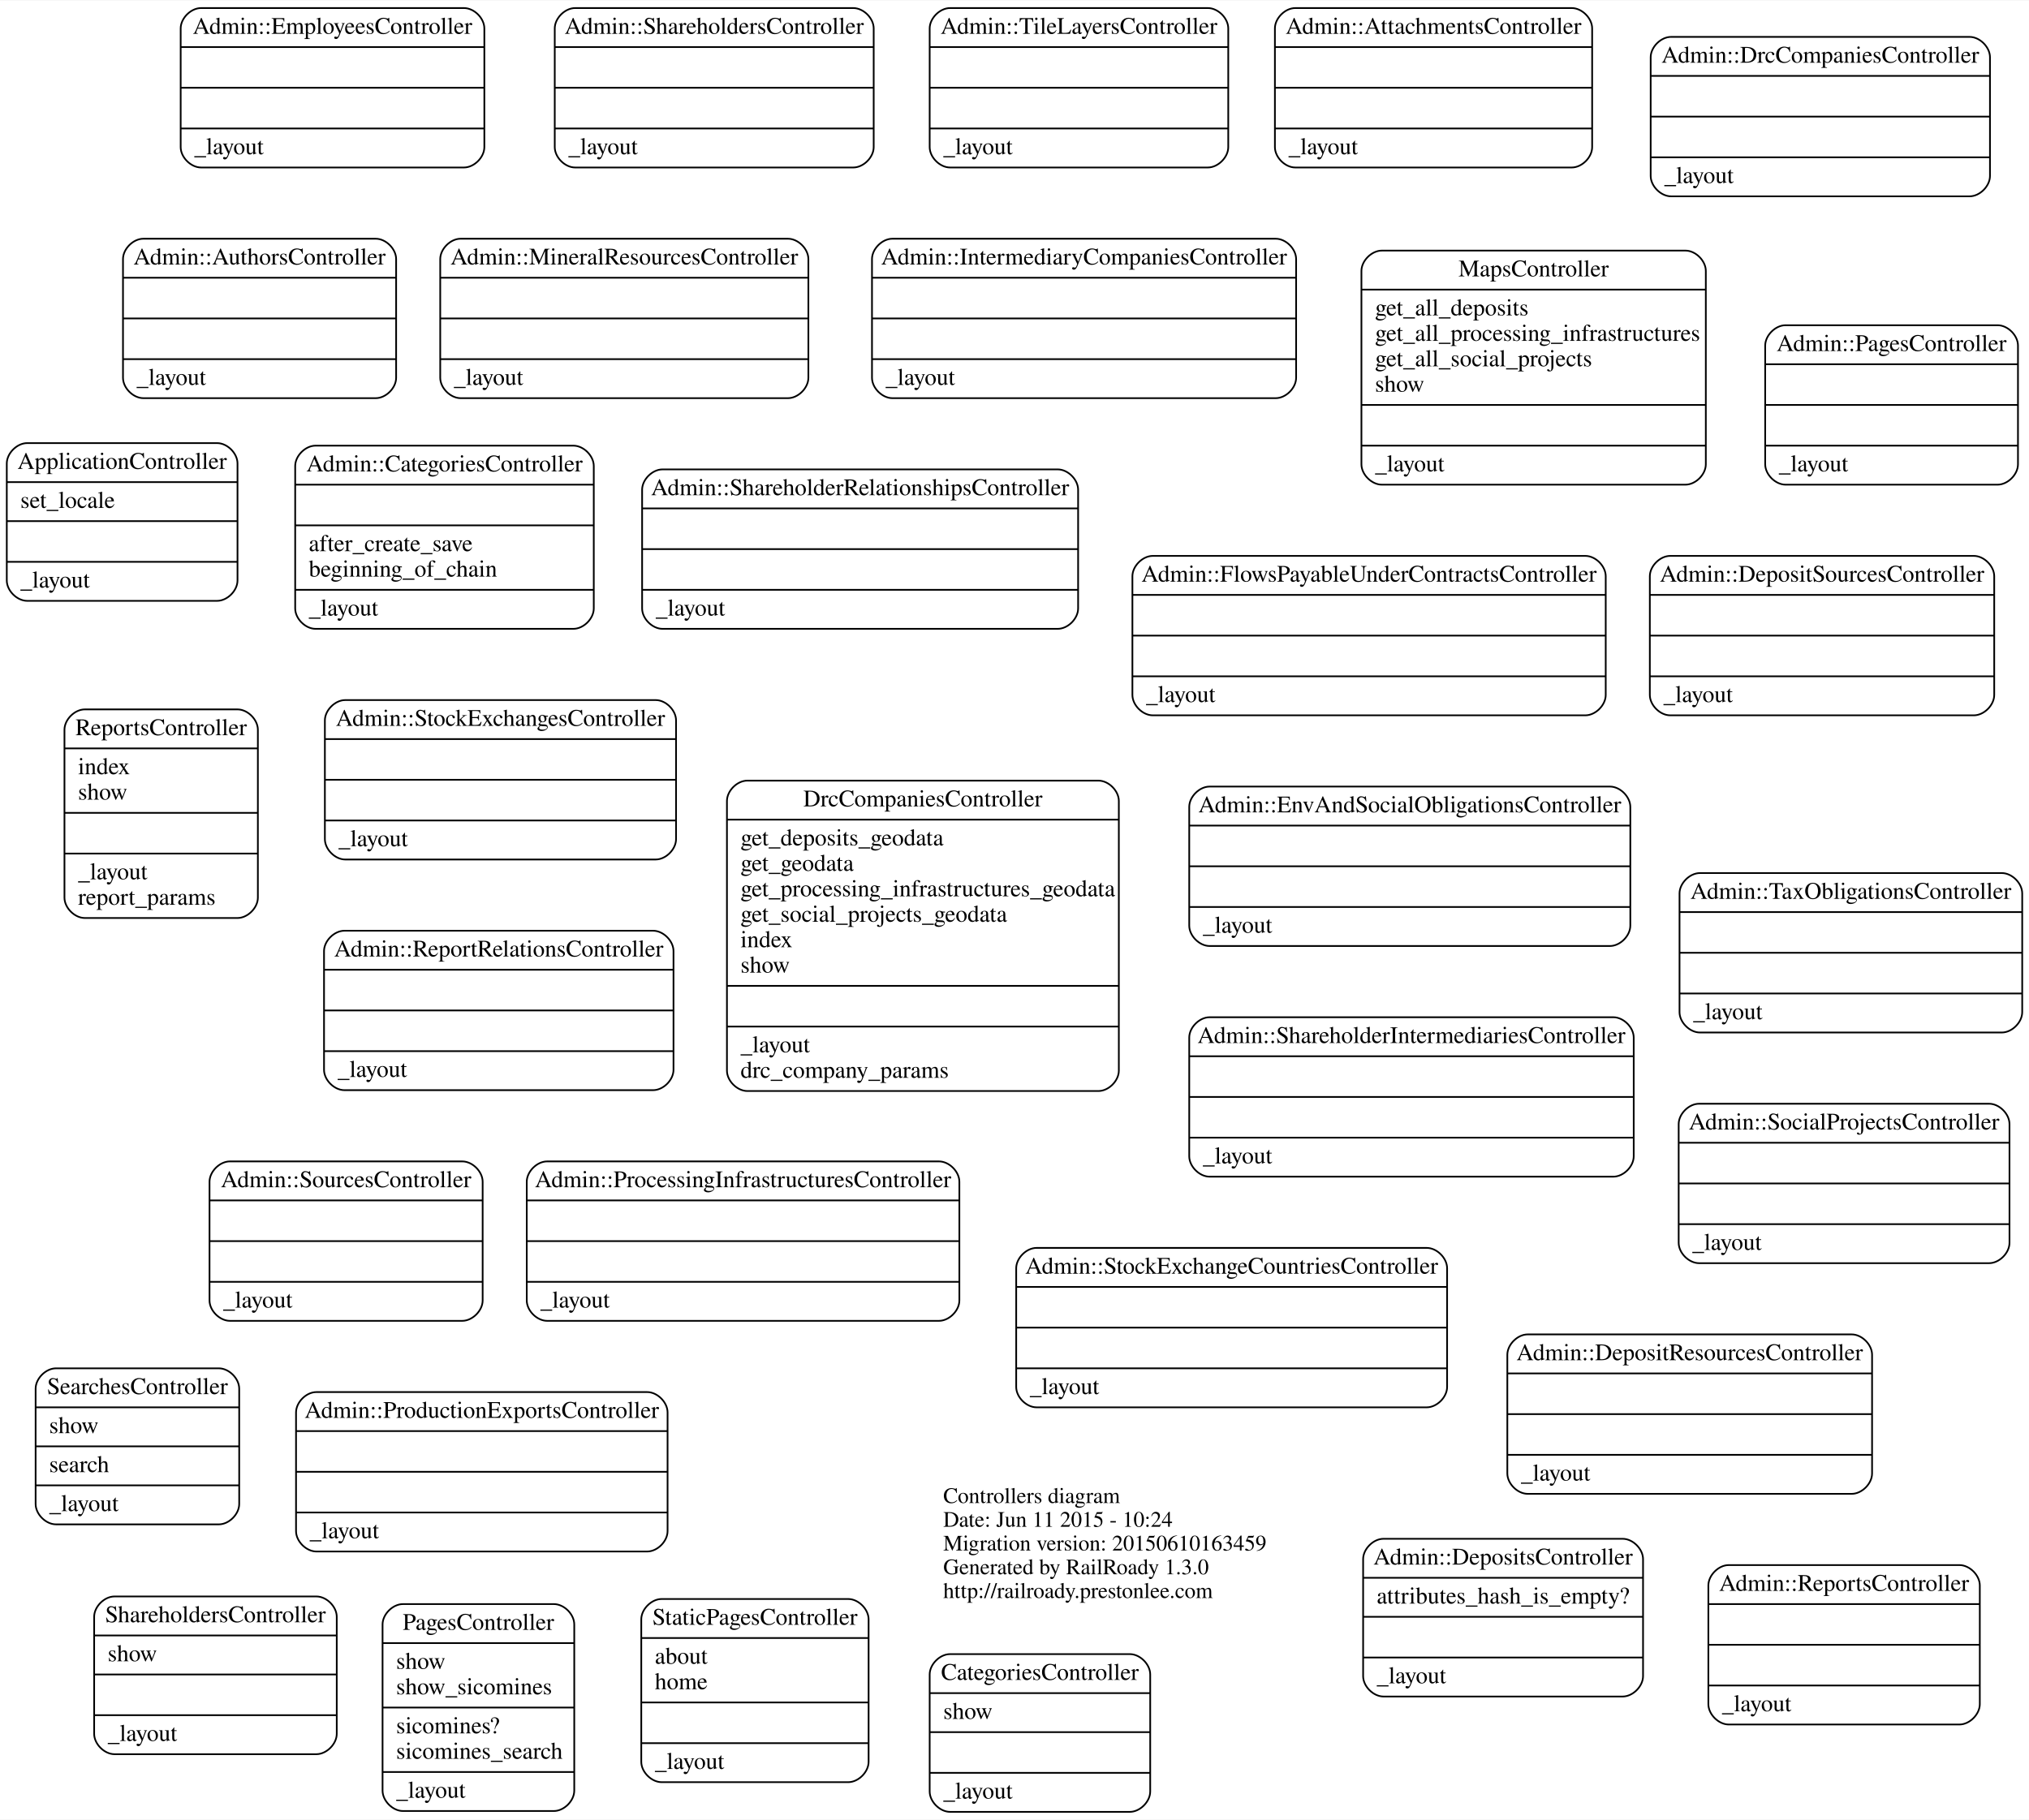
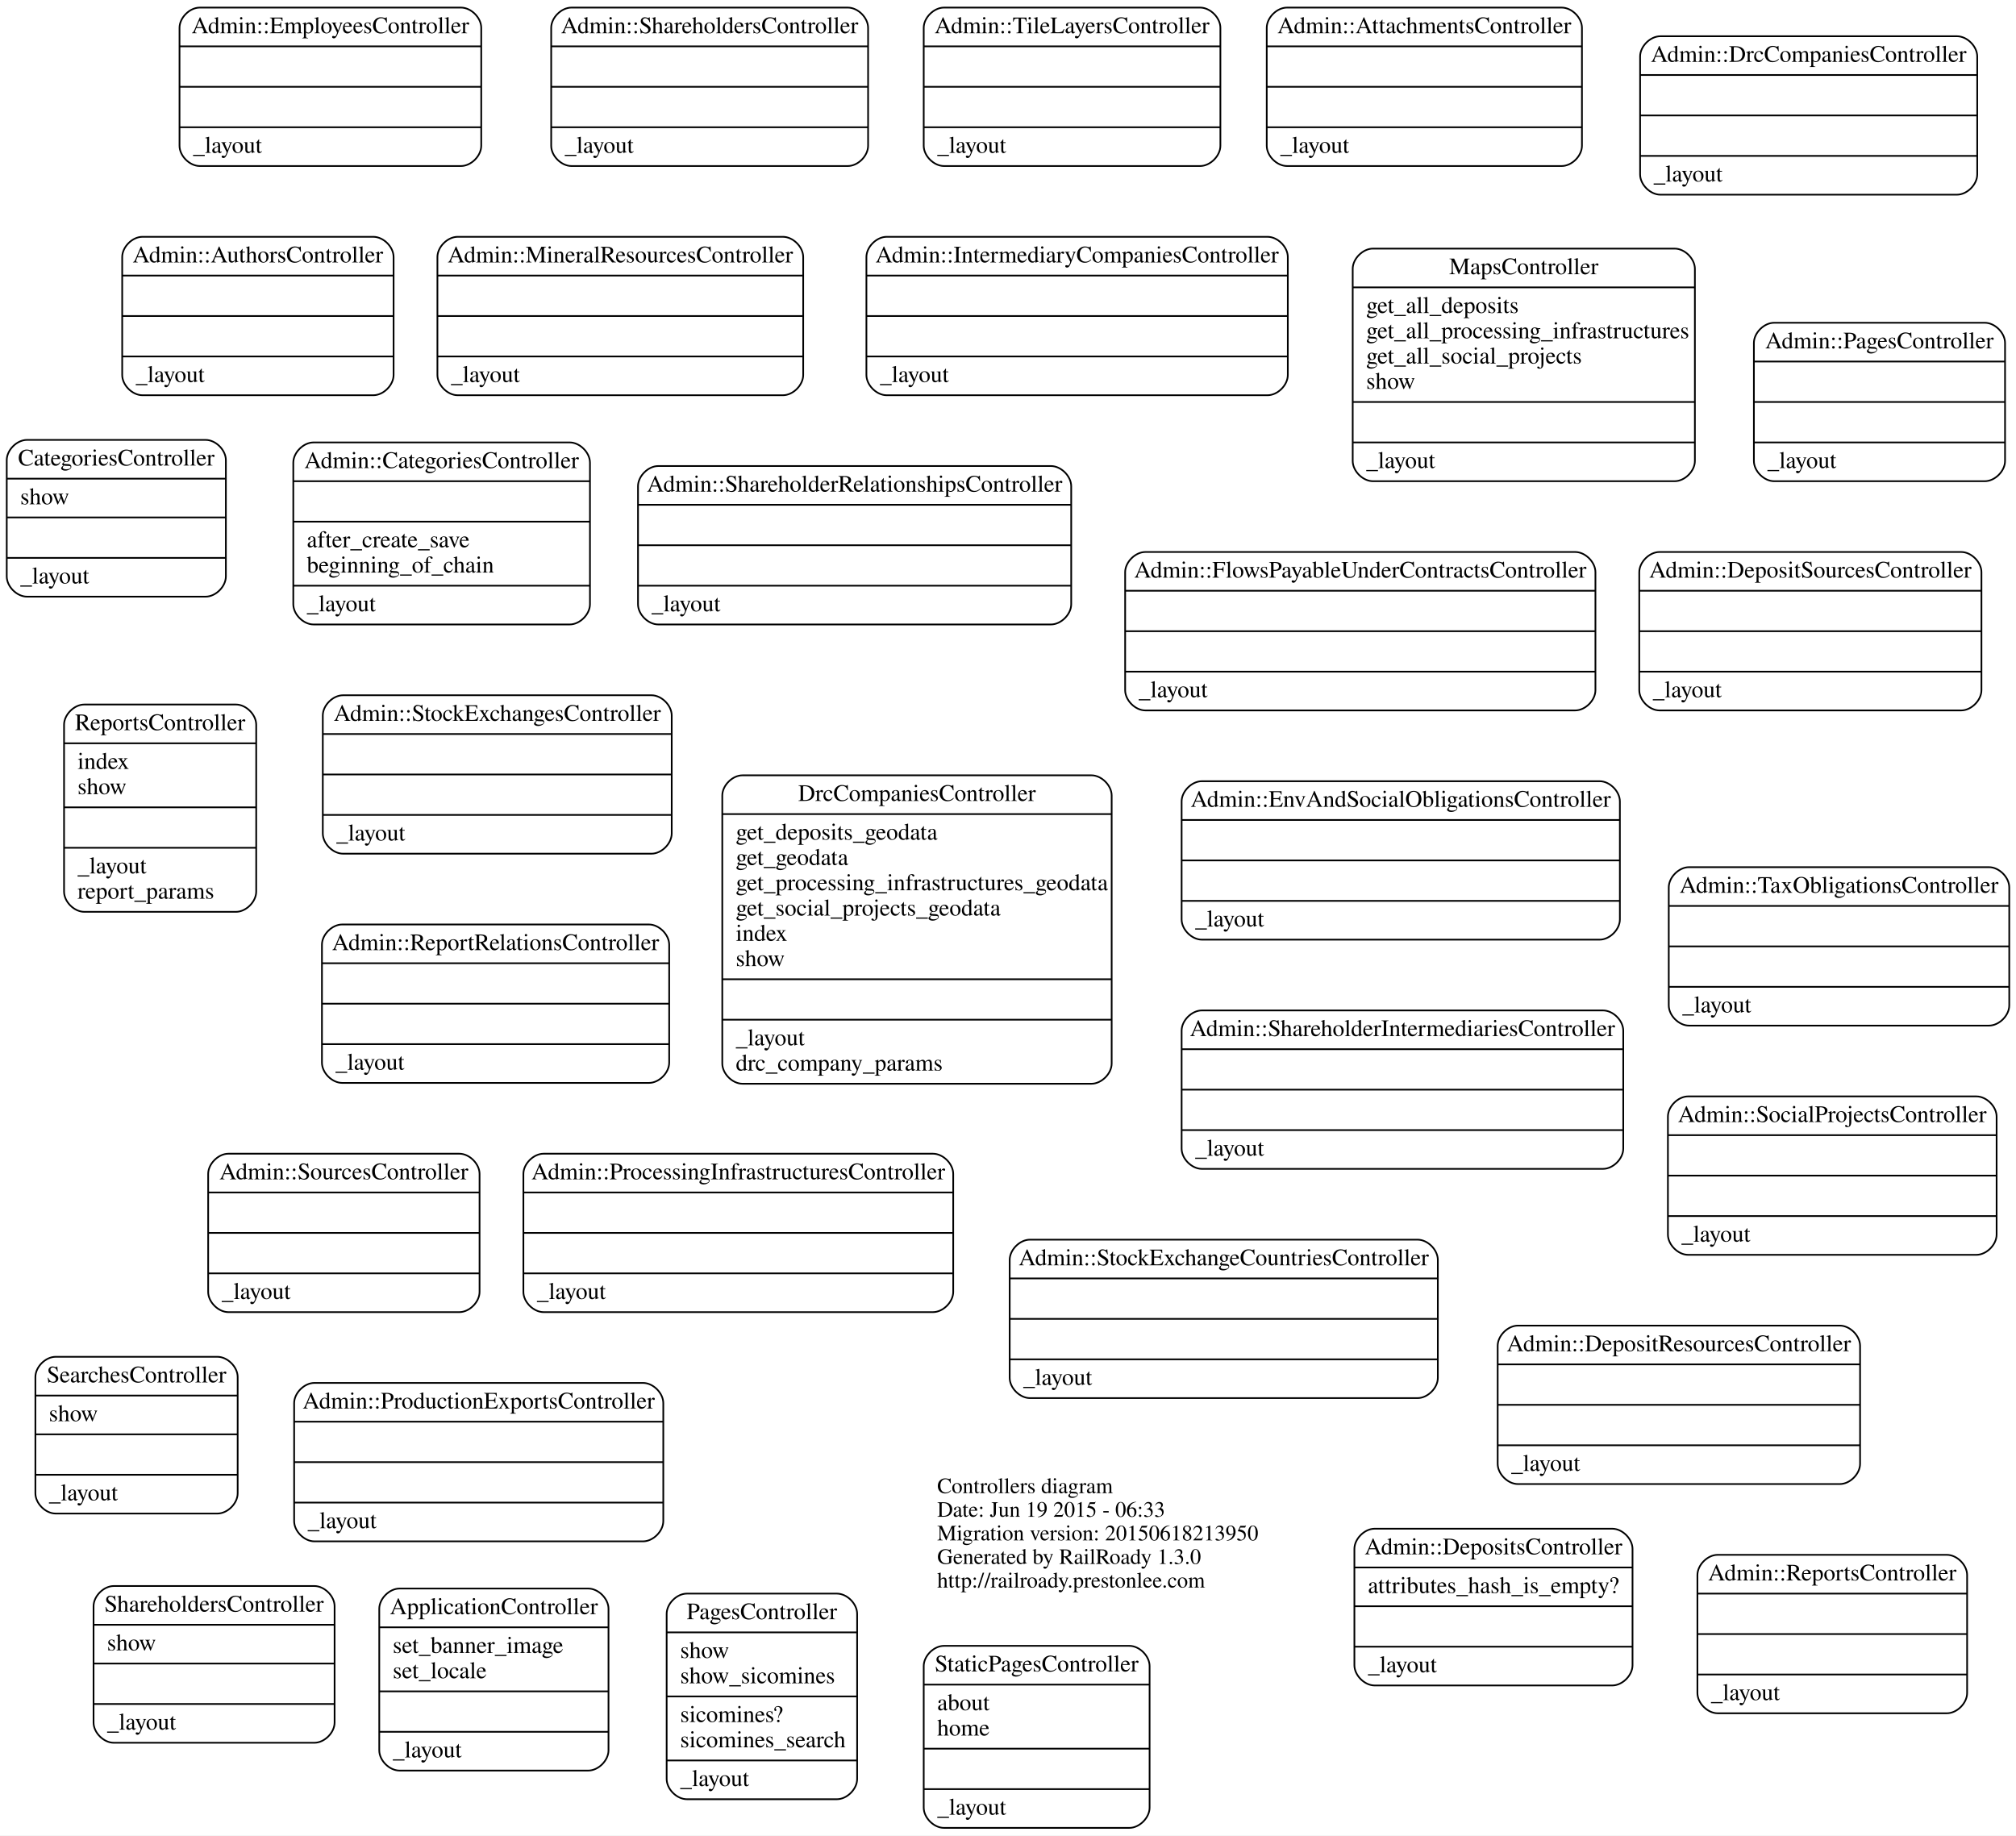
- <svg xmlns="http://www.w3.org/2000/svg" width="1196pt" height="1073pt" viewBox="0.00 0.00 1196.00 1072.50">
+ <svg xmlns="http://www.w3.org/2000/svg" width="1196pt" height="1089pt" viewBox="0.00 0.00 1196.00 1089.00">
  <g id="graph0" class="graph" transform="scale(1 1) rotate(0) translate(548 541.5)">
-     <polygon fill="white" stroke="none" points="-548,531 -548,-541.5 648,-541.5 648,531 -548,531" />
+     <polygon fill="white" stroke="none" points="-548,547.5 -548,-541.5 648,-541.5 648,547.5 -548,547.5" />
    <g id="node1" class="node">
      <text text-anchor="start" x="8" y="344.4" font-family="Times,serif" font-size="13.00">Controllers diagram</text>
-       <text text-anchor="start" x="8" y="358.4" font-family="Times,serif" font-size="13.00">Date: Jun 11 2015 - 10:24</text>
-       <text text-anchor="start" x="8" y="372.4" font-family="Times,serif" font-size="13.00">Migration version: 20150610163459</text>
+       <text text-anchor="start" x="8" y="358.4" font-family="Times,serif" font-size="13.00">Date: Jun 19 2015 - 06:33</text>
+       <text text-anchor="start" x="8" y="372.4" font-family="Times,serif" font-size="13.00">Migration version: 20150618213950</text>
      <text text-anchor="start" x="8" y="386.4" font-family="Times,serif" font-size="13.00">Generated by RailRoady 1.3.0</text>
      <text text-anchor="start" x="8" y="400.4" font-family="Times,serif" font-size="13.00">http://railroady.prestonlee.com</text>
    </g>
    <g id="node2" class="node">
      <path fill="none" stroke="black" d="M266.5,-256C266.5,-256 445.5,-256 445.5,-256 451.5,-256 457.5,-262 457.5,-268 457.5,-268 457.5,-382 457.5,-382 457.5,-388 451.5,-394 445.5,-394 445.5,-394 266.5,-394 266.5,-394 260.5,-394 254.5,-388 254.5,-382 254.5,-382 254.5,-268 254.5,-268 254.5,-262 260.5,-256 266.5,-256" />
      <text text-anchor="middle" x="356" y="-378.8" font-family="Times,serif" font-size="14.00">MapsController</text>
      <polyline fill="none" stroke="black" points="254.5,-371 457.5,-371 " />
      <text text-anchor="start" x="262.5" y="-355.8" font-family="Times,serif" font-size="14.00">get_all_deposits</text>
      <text text-anchor="start" x="262.5" y="-340.8" font-family="Times,serif" font-size="14.00">get_all_processing_infrastructures</text>
      <text text-anchor="start" x="262.5" y="-325.8" font-family="Times,serif" font-size="14.00">get_all_social_projects</text>
      <text text-anchor="start" x="262.5" y="-310.8" font-family="Times,serif" font-size="14.00">show</text>
      <polyline fill="none" stroke="black" points="254.5,-303 457.5,-303 " />
      <polyline fill="none" stroke="black" points="254.5,-279 457.5,-279 " />
      <text text-anchor="start" x="262.5" y="-263.8" font-family="Times,serif" font-size="14.00">_layout</text>
    </g>
    <g id="node3" class="node">
      <path fill="none" stroke="black" d="M-276.5,-307C-276.5,-307 -83.5,-307 -83.5,-307 -77.5,-307 -71.5,-313 -71.5,-319 -71.5,-319 -71.5,-389 -71.5,-389 -71.5,-395 -77.5,-401 -83.5,-401 -83.5,-401 -276.5,-401 -276.5,-401 -282.5,-401 -288.5,-395 -288.5,-389 -288.5,-389 -288.5,-319 -288.5,-319 -288.5,-313 -282.5,-307 -276.5,-307" />
      <text text-anchor="middle" x="-180" y="-385.8" font-family="Times,serif" font-size="14.00">Admin::MineralResourcesController</text>
      <polyline fill="none" stroke="black" points="-288.5,-378 -71.5,-378 " />
      <polyline fill="none" stroke="black" points="-288.5,-354 -71.5,-354 " />
      <polyline fill="none" stroke="black" points="-288.5,-330 -71.5,-330 " />
      <text text-anchor="start" x="-280.5" y="-314.8" font-family="Times,serif" font-size="14.00">_layout</text>
    </g>
    <g id="node4" class="node">
      <path fill="none" stroke="black" d="M-362,-171C-362,-171 -210,-171 -210,-171 -204,-171 -198,-177 -198,-183 -198,-183 -198,-267 -198,-267 -198,-273 -204,-279 -210,-279 -210,-279 -362,-279 -362,-279 -368,-279 -374,-273 -374,-267 -374,-267 -374,-183 -374,-183 -374,-177 -368,-171 -362,-171" />
      <text text-anchor="middle" x="-286" y="-263.8" font-family="Times,serif" font-size="14.00">Admin::CategoriesController</text>
      <polyline fill="none" stroke="black" points="-374,-256 -198,-256 " />
      <polyline fill="none" stroke="black" points="-374,-232 -198,-232 " />
      <text text-anchor="start" x="-366" y="-216.8" font-family="Times,serif" font-size="14.00">after_create_save</text>
      <text text-anchor="start" x="-366" y="-201.8" font-family="Times,serif" font-size="14.00">beginning_of_chain</text>
      <polyline fill="none" stroke="black" points="-374,-194 -198,-194 " />
      <text text-anchor="start" x="-366" y="-178.8" font-family="Times,serif" font-size="14.00">_layout</text>
    </g>
    <g id="node5" class="node">
      <path fill="none" stroke="black" d="M215.5,-443C215.5,-443 378.5,-443 378.5,-443 384.5,-443 390.5,-449 390.5,-455 390.5,-455 390.5,-525 390.5,-525 390.5,-531 384.5,-537 378.5,-537 378.5,-537 215.5,-537 215.5,-537 209.5,-537 203.5,-531 203.5,-525 203.5,-525 203.5,-455 203.5,-455 203.5,-449 209.5,-443 215.5,-443" />
      <text text-anchor="middle" x="297" y="-521.8" font-family="Times,serif" font-size="14.00">Admin::AttachmentsController</text>
      <polyline fill="none" stroke="black" points="203.5,-514 390.5,-514 " />
      <polyline fill="none" stroke="black" points="203.5,-490 390.5,-490 " />
      <polyline fill="none" stroke="black" points="203.5,-466 390.5,-466 " />
      <text text-anchor="start" x="211.5" y="-450.8" font-family="Times,serif" font-size="14.00">_layout</text>
    </g>
    <g id="node6" class="node">
      <path fill="none" stroke="black" d="M-412.5,237C-412.5,237 -275.5,237 -275.5,237 -269.5,237 -263.5,231 -263.5,225 -263.5,225 -263.5,155 -263.5,155 -263.5,149 -269.5,143 -275.5,143 -275.5,143 -412.5,143 -412.5,143 -418.5,143 -424.5,149 -424.5,155 -424.5,155 -424.5,225 -424.5,225 -424.5,231 -418.5,237 -412.5,237" />
      <text text-anchor="middle" x="-344" y="158.2" font-family="Times,serif" font-size="14.00">Admin::SourcesController</text>
      <polyline fill="none" stroke="black" points="-424.5,166 -263.5,166 " />
      <polyline fill="none" stroke="black" points="-424.5,190 -263.5,190 " />
      <polyline fill="none" stroke="black" points="-424.5,214 -263.5,214 " />
      <text text-anchor="start" x="-416.5" y="229.2" font-family="Times,serif" font-size="14.00">_layout</text>
    </g>
    <g id="node7" class="node">
      <path fill="none" stroke="black" d="M12,-443C12,-443 164,-443 164,-443 170,-443 176,-449 176,-455 176,-455 176,-525 176,-525 176,-531 170,-537 164,-537 164,-537 12,-537 12,-537 6,-537 0,-531 0,-525 0,-525 0,-455 0,-455 0,-449 6,-443 12,-443" />
      <text text-anchor="middle" x="88" y="-521.8" font-family="Times,serif" font-size="14.00">Admin::TileLayersController</text>
      <polyline fill="none" stroke="black" points="0,-514 176,-514 " />
      <polyline fill="none" stroke="black" points="0,-490 176,-490 " />
      <polyline fill="none" stroke="black" points="0,-466 176,-466 " />
      <text text-anchor="start" x="8" y="-450.8" font-family="Times,serif" font-size="14.00">_layout</text>
    </g>
    <g id="node8" class="node">
      <path fill="none" stroke="black" d="M-209,-443C-209,-443 -45,-443 -45,-443 -39,-443 -33,-449 -33,-455 -33,-455 -33,-525 -33,-525 -33,-531 -39,-537 -45,-537 -45,-537 -209,-537 -209,-537 -215,-537 -221,-531 -221,-525 -221,-525 -221,-455 -221,-455 -221,-449 -215,-443 -209,-443" />
      <text text-anchor="middle" x="-127" y="-521.8" font-family="Times,serif" font-size="14.00">Admin::ShareholdersController</text>
      <polyline fill="none" stroke="black" points="-221,-514 -33,-514 " />
      <polyline fill="none" stroke="black" points="-221,-490 -33,-490 " />
      <polyline fill="none" stroke="black" points="-221,-466 -33,-466 " />
      <text text-anchor="start" x="-213" y="-450.8" font-family="Times,serif" font-size="14.00">_layout</text>
    </g>
    <g id="node9" class="node">
      <path fill="none" stroke="black" d="M436.5,-120C436.5,-120 615.5,-120 615.5,-120 621.5,-120 627.5,-126 627.5,-132 627.5,-132 627.5,-202 627.5,-202 627.5,-208 621.5,-214 615.5,-214 615.5,-214 436.5,-214 436.5,-214 430.5,-214 424.5,-208 424.5,-202 424.5,-202 424.5,-132 424.5,-132 424.5,-126 430.5,-120 436.5,-120" />
      <text text-anchor="middle" x="526" y="-198.8" font-family="Times,serif" font-size="14.00">Admin::DepositSourcesController</text>
      <polyline fill="none" stroke="black" points="424.5,-191 627.5,-191 " />
      <polyline fill="none" stroke="black" points="424.5,-167 627.5,-167 " />
      <polyline fill="none" stroke="black" points="424.5,-143 627.5,-143 " />
      <text text-anchor="start" x="432.5" y="-127.8" font-family="Times,serif" font-size="14.00">_layout</text>
    </g>
    <g id="node10" class="node">
      <path fill="none" stroke="black" d="M437,-426C437,-426 613,-426 613,-426 619,-426 625,-432 625,-438 625,-438 625,-508 625,-508 625,-514 619,-520 613,-520 613,-520 437,-520 437,-520 431,-520 425,-514 425,-508 425,-508 425,-438 425,-438 425,-432 431,-426 437,-426" />
      <text text-anchor="middle" x="525" y="-504.8" font-family="Times,serif" font-size="14.00">Admin::DrcCompaniesController</text>
      <polyline fill="none" stroke="black" points="425,-497 625,-497 " />
      <polyline fill="none" stroke="black" points="425,-473 625,-473 " />
      <polyline fill="none" stroke="black" points="425,-449 625,-449 " />
      <text text-anchor="start" x="433" y="-433.8" font-family="Times,serif" font-size="14.00">_layout</text>
    </g>
    <g id="node11" class="node">
      <path fill="none" stroke="black" d="M-225.5,237C-225.5,237 5.5,237 5.5,237 11.5,237 17.5,231 17.5,225 17.5,225 17.5,155 17.5,155 17.5,149 11.5,143 5.5,143 5.5,143 -225.5,143 -225.5,143 -231.5,143 -237.5,149 -237.5,155 -237.5,155 -237.5,225 -237.5,225 -237.5,231 -231.5,237 -225.5,237" />
      <text text-anchor="middle" x="-110" y="158.2" font-family="Times,serif" font-size="14.00">Admin::ProcessingInfrastructuresController</text>
      <polyline fill="none" stroke="black" points="-237.5,166 17.5,166 " />
      <polyline fill="none" stroke="black" points="-237.5,190 17.5,190 " />
      <polyline fill="none" stroke="black" points="-237.5,214 17.5,214 " />
      <text text-anchor="start" x="-229.5" y="229.2" font-family="Times,serif" font-size="14.00">_layout</text>
    </g>
    <g id="node12" class="node">
      <path fill="none" stroke="black" d="M352.5,339C352.5,339 543.5,339 543.5,339 549.5,339 555.5,333 555.5,327 555.5,327 555.5,257 555.5,257 555.5,251 549.5,245 543.5,245 543.5,245 352.5,245 352.5,245 346.5,245 340.5,251 340.5,257 340.5,257 340.5,327 340.5,327 340.5,333 346.5,339 352.5,339" />
      <text text-anchor="middle" x="448" y="260.2" font-family="Times,serif" font-size="14.00">Admin::DepositResourcesController</text>
      <polyline fill="none" stroke="black" points="340.5,268 555.5,268 " />
      <polyline fill="none" stroke="black" points="340.5,292 555.5,292 " />
      <polyline fill="none" stroke="black" points="340.5,316 555.5,316 " />
      <text text-anchor="start" x="348.5" y="331.2" font-family="Times,serif" font-size="14.00">_layout</text>
    </g>
    <g id="node13" class="node">
      <path fill="none" stroke="black" d="M267.5,458.5C267.5,458.5 408.5,458.5 408.5,458.5 414.5,458.5 420.5,452.5 420.5,446.5 420.5,446.5 420.5,377.5 420.5,377.5 420.5,371.5 414.5,365.5 408.5,365.5 408.5,365.5 267.5,365.5 267.5,365.5 261.5,365.5 255.5,371.5 255.5,377.5 255.5,377.5 255.5,446.5 255.5,446.5 255.5,452.5 261.5,458.5 267.5,458.5" />
      <text text-anchor="middle" x="338" y="380.7" font-family="Times,serif" font-size="14.00">Admin::DepositsController</text>
      <polyline fill="none" stroke="black" points="255.5,388.5 420.5,388.5 " />
      <text text-anchor="start" x="263.5" y="403.7" font-family="Times,serif" font-size="14.00">attributes_hash_is_empty?</text>
      <polyline fill="none" stroke="black" points="255.5,411.5 420.5,411.5 " />
      <polyline fill="none" stroke="black" points="255.5,435.5 420.5,435.5 " />
      <text text-anchor="start" x="263.5" y="450.7" font-family="Times,serif" font-size="14.00">_layout</text>
    </g>
    <g id="node14" class="node">
      <path fill="none" stroke="black" d="M165,152C165,152 403,152 403,152 409,152 415,146 415,140 415,140 415,70 415,70 415,64 409,58 403,58 403,58 165,58 165,58 159,58 153,64 153,70 153,70 153,140 153,140 153,146 159,152 165,152" />
      <text text-anchor="middle" x="284" y="73.2" font-family="Times,serif" font-size="14.00">Admin::ShareholderIntermediariesController</text>
      <polyline fill="none" stroke="black" points="153,81 415,81 " />
      <polyline fill="none" stroke="black" points="153,105 415,105 " />
      <polyline fill="none" stroke="black" points="153,129 415,129 " />
      <text text-anchor="start" x="161" y="144.2" font-family="Times,serif" font-size="14.00">_layout</text>
    </g>
    <g id="node15" class="node">
      <path fill="none" stroke="black" d="M471,475C471,475 607,475 607,475 613,475 619,469 619,463 619,463 619,393 619,393 619,387 613,381 607,381 607,381 471,381 471,381 465,381 459,387 459,393 459,393 459,463 459,463 459,469 465,475 471,475" />
      <text text-anchor="middle" x="539" y="396.2" font-family="Times,serif" font-size="14.00">Admin::ReportsController</text>
      <polyline fill="none" stroke="black" points="459,404 619,404 " />
      <polyline fill="none" stroke="black" points="459,428 619,428 " />
      <polyline fill="none" stroke="black" points="459,452 619,452 " />
      <text text-anchor="start" x="467" y="467.2" font-family="Times,serif" font-size="14.00">_layout</text>
    </g>
    <g id="node16" class="node">
      <path fill="none" stroke="black" d="M-344.5,-35C-344.5,-35 -161.5,-35 -161.5,-35 -155.5,-35 -149.5,-41 -149.5,-47 -149.5,-47 -149.5,-117 -149.5,-117 -149.5,-123 -155.5,-129 -161.5,-129 -161.5,-129 -344.5,-129 -344.5,-129 -350.5,-129 -356.5,-123 -356.5,-117 -356.5,-117 -356.5,-47 -356.5,-47 -356.5,-41 -350.5,-35 -344.5,-35" />
      <text text-anchor="middle" x="-253" y="-113.8" font-family="Times,serif" font-size="14.00">Admin::StockExchangesController</text>
      <polyline fill="none" stroke="black" points="-356.5,-106 -149.5,-106 " />
      <polyline fill="none" stroke="black" points="-356.5,-82 -149.5,-82 " />
      <polyline fill="none" stroke="black" points="-356.5,-58 -149.5,-58 " />
      <text text-anchor="start" x="-348.5" y="-42.8" font-family="Times,serif" font-size="14.00">_layout</text>
    </g>
    <g id="node17" class="node">
      <path fill="none" stroke="black" d="M131.5,-120C131.5,-120 386.5,-120 386.5,-120 392.5,-120 398.5,-126 398.5,-132 398.5,-132 398.5,-202 398.5,-202 398.5,-208 392.5,-214 386.5,-214 386.5,-214 131.5,-214 131.5,-214 125.5,-214 119.5,-208 119.5,-202 119.5,-202 119.5,-132 119.5,-132 119.5,-126 125.5,-120 131.5,-120" />
      <text text-anchor="middle" x="259" y="-198.8" font-family="Times,serif" font-size="14.00">Admin::FlowsPayableUnderContractsController</text>
      <polyline fill="none" stroke="black" points="119.5,-191 398.5,-191 " />
      <polyline fill="none" stroke="black" points="119.5,-167 398.5,-167 " />
      <polyline fill="none" stroke="black" points="119.5,-143 398.5,-143 " />
      <text text-anchor="start" x="127.5" y="-127.8" font-family="Times,serif" font-size="14.00">_layout</text>
    </g>
    <g id="node18" class="node">
      <path fill="none" stroke="black" d="M453.5,203C453.5,203 624.5,203 624.5,203 630.5,203 636.5,197 636.5,191 636.5,191 636.5,121 636.5,121 636.5,115 630.5,109 624.5,109 624.5,109 453.5,109 453.5,109 447.5,109 441.5,115 441.5,121 441.5,121 441.5,191 441.5,191 441.5,197 447.5,203 453.5,203" />
      <text text-anchor="middle" x="539" y="124.2" font-family="Times,serif" font-size="14.00">Admin::SocialProjectsController</text>
      <polyline fill="none" stroke="black" points="441.5,132 636.5,132 " />
      <polyline fill="none" stroke="black" points="441.5,156 636.5,156 " />
      <polyline fill="none" stroke="black" points="441.5,180 636.5,180 " />
      <text text-anchor="start" x="449.5" y="195.2" font-family="Times,serif" font-size="14.00">_layout</text>
    </g>
    <g id="node19" class="node">
      <path fill="none" stroke="black" d="M-463.5,-307C-463.5,-307 -326.5,-307 -326.5,-307 -320.5,-307 -314.5,-313 -314.5,-319 -314.5,-319 -314.5,-389 -314.5,-389 -314.5,-395 -320.5,-401 -326.5,-401 -326.5,-401 -463.5,-401 -463.5,-401 -469.5,-401 -475.5,-395 -475.5,-389 -475.5,-389 -475.5,-319 -475.5,-319 -475.5,-313 -469.5,-307 -463.5,-307" />
      <text text-anchor="middle" x="-395" y="-385.8" font-family="Times,serif" font-size="14.00">Admin::AuthorsController</text>
      <polyline fill="none" stroke="black" points="-475.5,-378 -314.5,-378 " />
      <polyline fill="none" stroke="black" points="-475.5,-354 -314.5,-354 " />
      <polyline fill="none" stroke="black" points="-475.5,-330 -314.5,-330 " />
      <text text-anchor="start" x="-467.5" y="-314.8" font-family="Times,serif" font-size="14.00">_layout</text>
    </g>
    <g id="node20" class="node">
      <path fill="none" stroke="black" d="M165,16C165,16 401,16 401,16 407,16 413,10 413,4 413,4 413,-66 413,-66 413,-72 407,-78 401,-78 401,-78 165,-78 165,-78 159,-78 153,-72 153,-66 153,-66 153,4 153,4 153,10 159,16 165,16" />
      <text text-anchor="middle" x="283" y="-62.8" font-family="Times,serif" font-size="14.00">Admin::EnvAndSocialObligationsController</text>
      <polyline fill="none" stroke="black" points="153,-55 413,-55 " />
      <polyline fill="none" stroke="black" points="153,-31 413,-31 " />
      <polyline fill="none" stroke="black" points="153,-7 413,-7 " />
      <text text-anchor="start" x="161" y="8.2" font-family="Times,serif" font-size="14.00">_layout</text>
    </g>
    <g id="node21" class="node">
      <path fill="none" stroke="black" d="M63,288C63,288 293,288 293,288 299,288 305,282 305,276 305,276 305,206 305,206 305,200 299,194 293,194 293,194 63,194 63,194 57,194 51,200 51,206 51,206 51,276 51,276 51,282 57,288 63,288" />
      <text text-anchor="middle" x="178" y="209.2" font-family="Times,serif" font-size="14.00">Admin::StockExchangeCountriesController</text>
      <polyline fill="none" stroke="black" points="51,217 305,217 " />
      <polyline fill="none" stroke="black" points="51,241 305,241 " />
      <polyline fill="none" stroke="black" points="51,265 305,265 " />
      <text text-anchor="start" x="59" y="280.2" font-family="Times,serif" font-size="14.00">_layout</text>
    </g>
    <g id="node22" class="node">
      <path fill="none" stroke="black" d="M-157.5,-171C-157.5,-171 75.5,-171 75.5,-171 81.5,-171 87.5,-177 87.5,-183 87.5,-183 87.5,-253 87.5,-253 87.5,-259 81.5,-265 75.5,-265 75.5,-265 -157.5,-265 -157.5,-265 -163.5,-265 -169.5,-259 -169.5,-253 -169.5,-253 -169.5,-183 -169.5,-183 -169.5,-177 -163.5,-171 -157.5,-171" />
      <text text-anchor="middle" x="-41" y="-249.8" font-family="Times,serif" font-size="14.00">Admin::ShareholderRelationshipsController</text>
      <polyline fill="none" stroke="black" points="-169.5,-242 87.5,-242 " />
      <polyline fill="none" stroke="black" points="-169.5,-218 87.5,-218 " />
      <polyline fill="none" stroke="black" points="-169.5,-194 87.5,-194 " />
      <text text-anchor="start" x="-161.5" y="-178.8" font-family="Times,serif" font-size="14.00">_layout</text>
    </g>
    <g id="node23" class="node">
      <path fill="none" stroke="black" d="M-345,101C-345,101 -163,101 -163,101 -157,101 -151,95 -151,89 -151,89 -151,19 -151,19 -151,13 -157,7 -163,7 -163,7 -345,7 -345,7 -351,7 -357,13 -357,19 -357,19 -357,89 -357,89 -357,95 -351,101 -345,101" />
      <text text-anchor="middle" x="-254" y="22.2" font-family="Times,serif" font-size="14.00">Admin::ReportRelationsController</text>
      <polyline fill="none" stroke="black" points="-357,30 -151,30 " />
      <polyline fill="none" stroke="black" points="-357,54 -151,54 " />
      <polyline fill="none" stroke="black" points="-357,78 -151,78 " />
      <text text-anchor="start" x="-349" y="93.2" font-family="Times,serif" font-size="14.00">_layout</text>
    </g>
    <g id="node24" class="node">
      <path fill="none" stroke="black" d="M-22,-307C-22,-307 204,-307 204,-307 210,-307 216,-313 216,-319 216,-319 216,-389 216,-389 216,-395 210,-401 204,-401 204,-401 -22,-401 -22,-401 -28,-401 -34,-395 -34,-389 -34,-389 -34,-319 -34,-319 -34,-313 -28,-307 -22,-307" />
      <text text-anchor="middle" x="91" y="-385.8" font-family="Times,serif" font-size="14.00">Admin::IntermediaryCompaniesController</text>
      <polyline fill="none" stroke="black" points="-34,-378 216,-378 " />
      <polyline fill="none" stroke="black" points="-34,-354 216,-354 " />
      <polyline fill="none" stroke="black" points="-34,-330 216,-330 " />
      <text text-anchor="start" x="-26" y="-314.8" font-family="Times,serif" font-size="14.00">_layout</text>
    </g>
    <g id="node25" class="node">
      <path fill="none" stroke="black" d="M504.5,-256C504.5,-256 629.5,-256 629.5,-256 635.5,-256 641.5,-262 641.5,-268 641.5,-268 641.5,-338 641.5,-338 641.5,-344 635.5,-350 629.5,-350 629.5,-350 504.5,-350 504.5,-350 498.5,-350 492.5,-344 492.5,-338 492.5,-338 492.5,-268 492.5,-268 492.5,-262 498.5,-256 504.5,-256" />
      <text text-anchor="middle" x="567" y="-334.8" font-family="Times,serif" font-size="14.00">Admin::PagesController</text>
      <polyline fill="none" stroke="black" points="492.5,-327 641.5,-327 " />
      <polyline fill="none" stroke="black" points="492.5,-303 641.5,-303 " />
      <polyline fill="none" stroke="black" points="492.5,-279 641.5,-279 " />
      <text text-anchor="start" x="500.5" y="-263.8" font-family="Times,serif" font-size="14.00">_layout</text>
    </g>
    <g id="node26" class="node">
      <path fill="none" stroke="black" d="M-361.5,373C-361.5,373 -166.5,373 -166.5,373 -160.5,373 -154.5,367 -154.5,361 -154.5,361 -154.5,291 -154.5,291 -154.5,285 -160.5,279 -166.5,279 -166.5,279 -361.5,279 -361.5,279 -367.5,279 -373.5,285 -373.5,291 -373.5,291 -373.5,361 -373.5,361 -373.5,367 -367.5,373 -361.5,373" />
      <text text-anchor="middle" x="-264" y="294.2" font-family="Times,serif" font-size="14.00">Admin::ProductionExportsController</text>
      <polyline fill="none" stroke="black" points="-373.5,302 -154.5,302 " />
      <polyline fill="none" stroke="black" points="-373.5,326 -154.5,326 " />
      <polyline fill="none" stroke="black" points="-373.5,350 -154.5,350 " />
      <text text-anchor="start" x="-365.5" y="365.2" font-family="Times,serif" font-size="14.00">_layout</text>
    </g>
    <g id="node27" class="node">
      <path fill="none" stroke="black" d="M-429.5,-443C-429.5,-443 -274.5,-443 -274.5,-443 -268.5,-443 -262.5,-449 -262.5,-455 -262.5,-455 -262.5,-525 -262.5,-525 -262.5,-531 -268.5,-537 -274.5,-537 -274.5,-537 -429.5,-537 -429.5,-537 -435.5,-537 -441.5,-531 -441.5,-525 -441.5,-525 -441.5,-455 -441.5,-455 -441.5,-449 -435.5,-443 -429.5,-443" />
      <text text-anchor="middle" x="-352" y="-521.8" font-family="Times,serif" font-size="14.00">Admin::EmployeesController</text>
      <polyline fill="none" stroke="black" points="-441.5,-514 -262.5,-514 " />
      <polyline fill="none" stroke="black" points="-441.5,-490 -262.5,-490 " />
      <polyline fill="none" stroke="black" points="-441.5,-466 -262.5,-466 " />
      <text text-anchor="start" x="-433.5" y="-450.8" font-family="Times,serif" font-size="14.00">_layout</text>
    </g>
    <g id="node28" class="node">
      <path fill="none" stroke="black" d="M454,67C454,67 632,67 632,67 638,67 644,61 644,55 644,55 644,-15 644,-15 644,-21 638,-27 632,-27 632,-27 454,-27 454,-27 448,-27 442,-21 442,-15 442,-15 442,55 442,55 442,61 448,67 454,67" />
      <text text-anchor="middle" x="543" y="-11.8" font-family="Times,serif" font-size="14.00">Admin::TaxObligationsController</text>
      <polyline fill="none" stroke="black" points="442,-4 644,-4 " />
      <polyline fill="none" stroke="black" points="442,20 644,20 " />
      <polyline fill="none" stroke="black" points="442,44 644,44 " />
      <text text-anchor="start" x="450" y="59.2" font-family="Times,serif" font-size="14.00">_layout</text>
    </g>
    <g id="node29" class="node">
-       <path fill="none" stroke="black" d="M12,526.5C12,526.5 118,526.5 118,526.5 124,526.5 130,520.5 130,514.5 130,514.5 130,445.5 130,445.5 130,439.5 124,433.5 118,433.5 118,433.5 12,433.5 12,433.5 6,433.5 0,439.5 0,445.5 0,445.5 0,514.5 0,514.5 0,520.5 6,526.5 12,526.5" />
-       <text text-anchor="middle" x="65" y="448.7" font-family="Times,serif" font-size="14.00">CategoriesController</text>
-       <polyline fill="none" stroke="black" points="0,456.5 130,456.5 " />
-       <text text-anchor="start" x="8" y="471.7" font-family="Times,serif" font-size="14.00">show</text>
-       <polyline fill="none" stroke="black" points="0,479.5 130,479.5 " />
-       <polyline fill="none" stroke="black" points="0,503.5 130,503.5 " />
-       <text text-anchor="start" x="8" y="518.7" font-family="Times,serif" font-size="14.00">_layout</text>
+       <path fill="none" stroke="black" d="M-532,-187.5C-532,-187.5 -426,-187.5 -426,-187.5 -420,-187.5 -414,-193.5 -414,-199.5 -414,-199.5 -414,-268.5 -414,-268.5 -414,-274.5 -420,-280.5 -426,-280.5 -426,-280.5 -532,-280.5 -532,-280.5 -538,-280.5 -544,-274.5 -544,-268.5 -544,-268.5 -544,-199.5 -544,-199.5 -544,-193.5 -538,-187.5 -532,-187.5" />
+       <text text-anchor="middle" x="-479" y="-265.3" font-family="Times,serif" font-size="14.00">CategoriesController</text>
+       <polyline fill="none" stroke="black" points="-544,-257.5 -414,-257.5 " />
+       <text text-anchor="start" x="-536" y="-242.3" font-family="Times,serif" font-size="14.00">show</text>
+       <polyline fill="none" stroke="black" points="-544,-234.5 -414,-234.5 " />
+       <polyline fill="none" stroke="black" points="-544,-210.5 -414,-210.5 " />
+       <text text-anchor="start" x="-536" y="-195.3" font-family="Times,serif" font-size="14.00">_layout</text>
    </g>
    <g id="node30" class="node">
      <path fill="none" stroke="black" d="M-480.5,492.5C-480.5,492.5 -361.5,492.5 -361.5,492.5 -355.5,492.5 -349.5,486.5 -349.5,480.5 -349.5,480.5 -349.5,411.5 -349.5,411.5 -349.5,405.5 -355.5,399.5 -361.5,399.5 -361.5,399.5 -480.5,399.5 -480.5,399.5 -486.5,399.5 -492.5,405.5 -492.5,411.5 -492.5,411.5 -492.5,480.5 -492.5,480.5 -492.5,486.5 -486.5,492.5 -480.5,492.5" />
      <text text-anchor="middle" x="-421" y="414.7" font-family="Times,serif" font-size="14.00">ShareholdersController</text>
      <polyline fill="none" stroke="black" points="-492.5,422.5 -349.5,422.5 " />
      <text text-anchor="start" x="-484.5" y="437.7" font-family="Times,serif" font-size="14.00">show</text>
      <polyline fill="none" stroke="black" points="-492.5,445.5 -349.5,445.5 " />
      <polyline fill="none" stroke="black" points="-492.5,469.5 -349.5,469.5 " />
      <text text-anchor="start" x="-484.5" y="484.7" font-family="Times,serif" font-size="14.00">_layout</text>
    </g>
    <g id="node31" class="node">
      <path fill="none" stroke="black" d="M-107.5,101.5C-107.5,101.5 99.5,101.5 99.5,101.5 105.5,101.5 111.5,95.5 111.5,89.5 111.5,89.5 111.5,-69.5 111.5,-69.5 111.5,-75.5 105.5,-81.5 99.5,-81.5 99.5,-81.5 -107.5,-81.5 -107.5,-81.5 -113.5,-81.5 -119.5,-75.5 -119.5,-69.5 -119.5,-69.5 -119.5,89.5 -119.5,89.5 -119.5,95.5 -113.5,101.5 -107.5,101.5" />
      <text text-anchor="middle" x="-4" y="-66.3" font-family="Times,serif" font-size="14.00">DrcCompaniesController</text>
      <polyline fill="none" stroke="black" points="-119.5,-58.5 111.5,-58.5 " />
      <text text-anchor="start" x="-111.5" y="-43.3" font-family="Times,serif" font-size="14.00">get_deposits_geodata</text>
      <text text-anchor="start" x="-111.5" y="-28.3" font-family="Times,serif" font-size="14.00">get_geodata</text>
      <text text-anchor="start" x="-111.5" y="-13.3" font-family="Times,serif" font-size="14.00">get_processing_infrastructures_geodata</text>
      <text text-anchor="start" x="-111.5" y="1.7" font-family="Times,serif" font-size="14.00">get_social_projects_geodata</text>
      <text text-anchor="start" x="-111.5" y="16.7" font-family="Times,serif" font-size="14.00">index</text>
      <text text-anchor="start" x="-111.5" y="31.7" font-family="Times,serif" font-size="14.00">show</text>
      <polyline fill="none" stroke="black" points="-119.5,39.5 111.5,39.5 " />
      <polyline fill="none" stroke="black" points="-119.5,63.5 111.5,63.5 " />
      <text text-anchor="start" x="-111.5" y="78.7" font-family="Times,serif" font-size="14.00">_layout</text>
      <text text-anchor="start" x="-111.5" y="93.7" font-family="Times,serif" font-size="14.00">drc_company_params</text>
    </g>
    <g id="node32" class="node">
-       <path fill="none" stroke="black" d="M-532,-187.5C-532,-187.5 -420,-187.5 -420,-187.5 -414,-187.5 -408,-193.5 -408,-199.5 -408,-199.5 -408,-268.5 -408,-268.5 -408,-274.5 -414,-280.5 -420,-280.5 -420,-280.5 -532,-280.5 -532,-280.5 -538,-280.5 -544,-274.5 -544,-268.5 -544,-268.5 -544,-199.5 -544,-199.5 -544,-193.5 -538,-187.5 -532,-187.5" />
-       <text text-anchor="middle" x="-476" y="-265.3" font-family="Times,serif" font-size="14.00">ApplicationController</text>
-       <polyline fill="none" stroke="black" points="-544,-257.5 -408,-257.5 " />
-       <text text-anchor="start" x="-536" y="-242.3" font-family="Times,serif" font-size="14.00">set_locale</text>
-       <polyline fill="none" stroke="black" points="-544,-234.5 -408,-234.5 " />
-       <polyline fill="none" stroke="black" points="-544,-210.5 -408,-210.5 " />
-       <text text-anchor="start" x="-536" y="-195.3" font-family="Times,serif" font-size="14.00">_layout</text>
+       <path fill="none" stroke="black" d="M-311,509C-311,509 -199,509 -199,509 -193,509 -187,503 -187,497 -187,497 -187,413 -187,413 -187,407 -193,401 -199,401 -199,401 -311,401 -311,401 -317,401 -323,407 -323,413 -323,413 -323,497 -323,497 -323,503 -317,509 -311,509" />
+       <text text-anchor="middle" x="-255" y="416.2" font-family="Times,serif" font-size="14.00">ApplicationController</text>
+       <polyline fill="none" stroke="black" points="-323,424 -187,424 " />
+       <text text-anchor="start" x="-315" y="439.2" font-family="Times,serif" font-size="14.00">set_banner_image</text>
+       <text text-anchor="start" x="-315" y="454.2" font-family="Times,serif" font-size="14.00">set_locale</text>
+       <polyline fill="none" stroke="black" points="-323,462 -187,462 " />
+       <polyline fill="none" stroke="black" points="-323,486 -187,486 " />
+       <text text-anchor="start" x="-315" y="501.2" font-family="Times,serif" font-size="14.00">_layout</text>
    </g>
    <g id="node33" class="node">
      <path fill="none" stroke="black" d="M-498,-0.5C-498,-0.5 -408,-0.5 -408,-0.5 -402,-0.5 -396,-6.5 -396,-12.5 -396,-12.5 -396,-111.5 -396,-111.5 -396,-117.5 -402,-123.5 -408,-123.5 -408,-123.5 -498,-123.5 -498,-123.5 -504,-123.5 -510,-117.5 -510,-111.5 -510,-111.5 -510,-12.5 -510,-12.5 -510,-6.5 -504,-0.5 -498,-0.5" />
      <text text-anchor="middle" x="-453" y="-108.3" font-family="Times,serif" font-size="14.00">ReportsController</text>
      <polyline fill="none" stroke="black" points="-510,-100.5 -396,-100.5 " />
      <text text-anchor="start" x="-502" y="-85.3" font-family="Times,serif" font-size="14.00">index</text>
      <text text-anchor="start" x="-502" y="-70.3" font-family="Times,serif" font-size="14.00">show</text>
      <polyline fill="none" stroke="black" points="-510,-62.5 -396,-62.5 " />
      <polyline fill="none" stroke="black" points="-510,-38.5 -396,-38.5 " />
      <text text-anchor="start" x="-502" y="-23.3" font-family="Times,serif" font-size="14.00">_layout</text>
      <text text-anchor="start" x="-502" y="-8.3" font-family="Times,serif" font-size="14.00">report_params</text>
    </g>
    <g id="node34" class="node">
-       <path fill="none" stroke="black" d="M-515,357C-515,357 -419,357 -419,357 -413,357 -407,351 -407,345 -407,345 -407,277 -407,277 -407,271 -413,265 -419,265 -419,265 -515,265 -515,265 -521,265 -527,271 -527,277 -527,277 -527,345 -527,345 -527,351 -521,357 -515,357" />
-       <text text-anchor="middle" x="-467" y="280.2" font-family="Times,serif" font-size="14.00">SearchesController</text>
-       <polyline fill="none" stroke="black" points="-527,288 -407,288 " />
-       <text text-anchor="start" x="-519" y="303.2" font-family="Times,serif" font-size="14.00">show</text>
-       <polyline fill="none" stroke="black" points="-527,311 -407,311 " />
-       <text text-anchor="start" x="-519" y="326.2" font-family="Times,serif" font-size="14.00">search</text>
-       <polyline fill="none" stroke="black" points="-527,334 -407,334 " />
-       <text text-anchor="start" x="-519" y="349.2" font-family="Times,serif" font-size="14.00">_layout</text>
+       <path fill="none" stroke="black" d="M-515,356.5C-515,356.5 -419,356.5 -419,356.5 -413,356.5 -407,350.5 -407,344.5 -407,344.5 -407,275.5 -407,275.5 -407,269.5 -413,263.5 -419,263.5 -419,263.5 -515,263.5 -515,263.5 -521,263.5 -527,269.5 -527,275.5 -527,275.5 -527,344.5 -527,344.5 -527,350.5 -521,356.5 -515,356.5" />
+       <text text-anchor="middle" x="-467" y="278.7" font-family="Times,serif" font-size="14.00">SearchesController</text>
+       <polyline fill="none" stroke="black" points="-527,286.5 -407,286.5 " />
+       <text text-anchor="start" x="-519" y="301.7" font-family="Times,serif" font-size="14.00">show</text>
+       <polyline fill="none" stroke="black" points="-527,309.5 -407,309.5 " />
+       <polyline fill="none" stroke="black" points="-527,333.5 -407,333.5 " />
+       <text text-anchor="start" x="-519" y="348.7" font-family="Times,serif" font-size="14.00">_layout</text>
    </g>
    <g id="node35" class="node">
-       <path fill="none" stroke="black" d="M-310.5,526C-310.5,526 -221.5,526 -221.5,526 -215.5,526 -209.5,520 -209.5,514 -209.5,514 -209.5,416 -209.5,416 -209.5,410 -215.5,404 -221.5,404 -221.5,404 -310.5,404 -310.5,404 -316.5,404 -322.5,410 -322.5,416 -322.5,416 -322.5,514 -322.5,514 -322.5,520 -316.5,526 -310.5,526" />
-       <text text-anchor="middle" x="-266" y="419.2" font-family="Times,serif" font-size="14.00">PagesController</text>
-       <polyline fill="none" stroke="black" points="-322.5,427 -209.5,427 " />
-       <text text-anchor="start" x="-314.5" y="442.2" font-family="Times,serif" font-size="14.00">show</text>
-       <text text-anchor="start" x="-314.5" y="457.2" font-family="Times,serif" font-size="14.00">show_sicomines</text>
-       <polyline fill="none" stroke="black" points="-322.5,465 -209.5,465 " />
-       <text text-anchor="start" x="-314.5" y="480.2" font-family="Times,serif" font-size="14.00">sicomines?</text>
-       <text text-anchor="start" x="-314.5" y="495.2" font-family="Times,serif" font-size="14.00">sicomines_search</text>
-       <polyline fill="none" stroke="black" points="-322.5,503 -209.5,503 " />
-       <text text-anchor="start" x="-314.5" y="518.2" font-family="Times,serif" font-size="14.00">_layout</text>
+       <path fill="none" stroke="black" d="M-140.5,526C-140.5,526 -51.5,526 -51.5,526 -45.5,526 -39.5,520 -39.5,514 -39.5,514 -39.5,416 -39.5,416 -39.5,410 -45.5,404 -51.5,404 -51.5,404 -140.5,404 -140.5,404 -146.5,404 -152.5,410 -152.5,416 -152.5,416 -152.5,514 -152.5,514 -152.5,520 -146.5,526 -140.5,526" />
+       <text text-anchor="middle" x="-96" y="419.2" font-family="Times,serif" font-size="14.00">PagesController</text>
+       <polyline fill="none" stroke="black" points="-152.5,427 -39.5,427 " />
+       <text text-anchor="start" x="-144.5" y="442.2" font-family="Times,serif" font-size="14.00">show</text>
+       <text text-anchor="start" x="-144.5" y="457.2" font-family="Times,serif" font-size="14.00">show_sicomines</text>
+       <polyline fill="none" stroke="black" points="-152.5,465 -39.5,465 " />
+       <text text-anchor="start" x="-144.5" y="480.2" font-family="Times,serif" font-size="14.00">sicomines?</text>
+       <text text-anchor="start" x="-144.5" y="495.2" font-family="Times,serif" font-size="14.00">sicomines_search</text>
+       <polyline fill="none" stroke="black" points="-152.5,503 -39.5,503 " />
+       <text text-anchor="start" x="-144.5" y="518.2" font-family="Times,serif" font-size="14.00">_layout</text>
    </g>
    <g id="node36" class="node">
-       <path fill="none" stroke="black" d="M-158,509C-158,509 -48,509 -48,509 -42,509 -36,503 -36,497 -36,497 -36,413 -36,413 -36,407 -42,401 -48,401 -48,401 -158,401 -158,401 -164,401 -170,407 -170,413 -170,413 -170,497 -170,497 -170,503 -164,509 -158,509" />
-       <text text-anchor="middle" x="-103" y="416.2" font-family="Times,serif" font-size="14.00">StaticPagesController</text>
-       <polyline fill="none" stroke="black" points="-170,424 -36,424 " />
-       <text text-anchor="start" x="-162" y="439.2" font-family="Times,serif" font-size="14.00">about</text>
-       <text text-anchor="start" x="-162" y="454.2" font-family="Times,serif" font-size="14.00">home</text>
-       <polyline fill="none" stroke="black" points="-170,462 -36,462 " />
-       <polyline fill="none" stroke="black" points="-170,486 -36,486 " />
-       <text text-anchor="start" x="-162" y="501.2" font-family="Times,serif" font-size="14.00">_layout</text>
+       <path fill="none" stroke="black" d="M12,543C12,543 122,543 122,543 128,543 134,537 134,531 134,531 134,447 134,447 134,441 128,435 122,435 122,435 12,435 12,435 6,435 0,441 0,447 0,447 0,531 0,531 0,537 6,543 12,543" />
+       <text text-anchor="middle" x="67" y="450.2" font-family="Times,serif" font-size="14.00">StaticPagesController</text>
+       <polyline fill="none" stroke="black" points="0,458 134,458 " />
+       <text text-anchor="start" x="8" y="473.2" font-family="Times,serif" font-size="14.00">about</text>
+       <text text-anchor="start" x="8" y="488.2" font-family="Times,serif" font-size="14.00">home</text>
+       <polyline fill="none" stroke="black" points="0,496 134,496 " />
+       <polyline fill="none" stroke="black" points="0,520 134,520 " />
+       <text text-anchor="start" x="8" y="535.2" font-family="Times,serif" font-size="14.00">_layout</text>
    </g>
  </g>
</svg>
